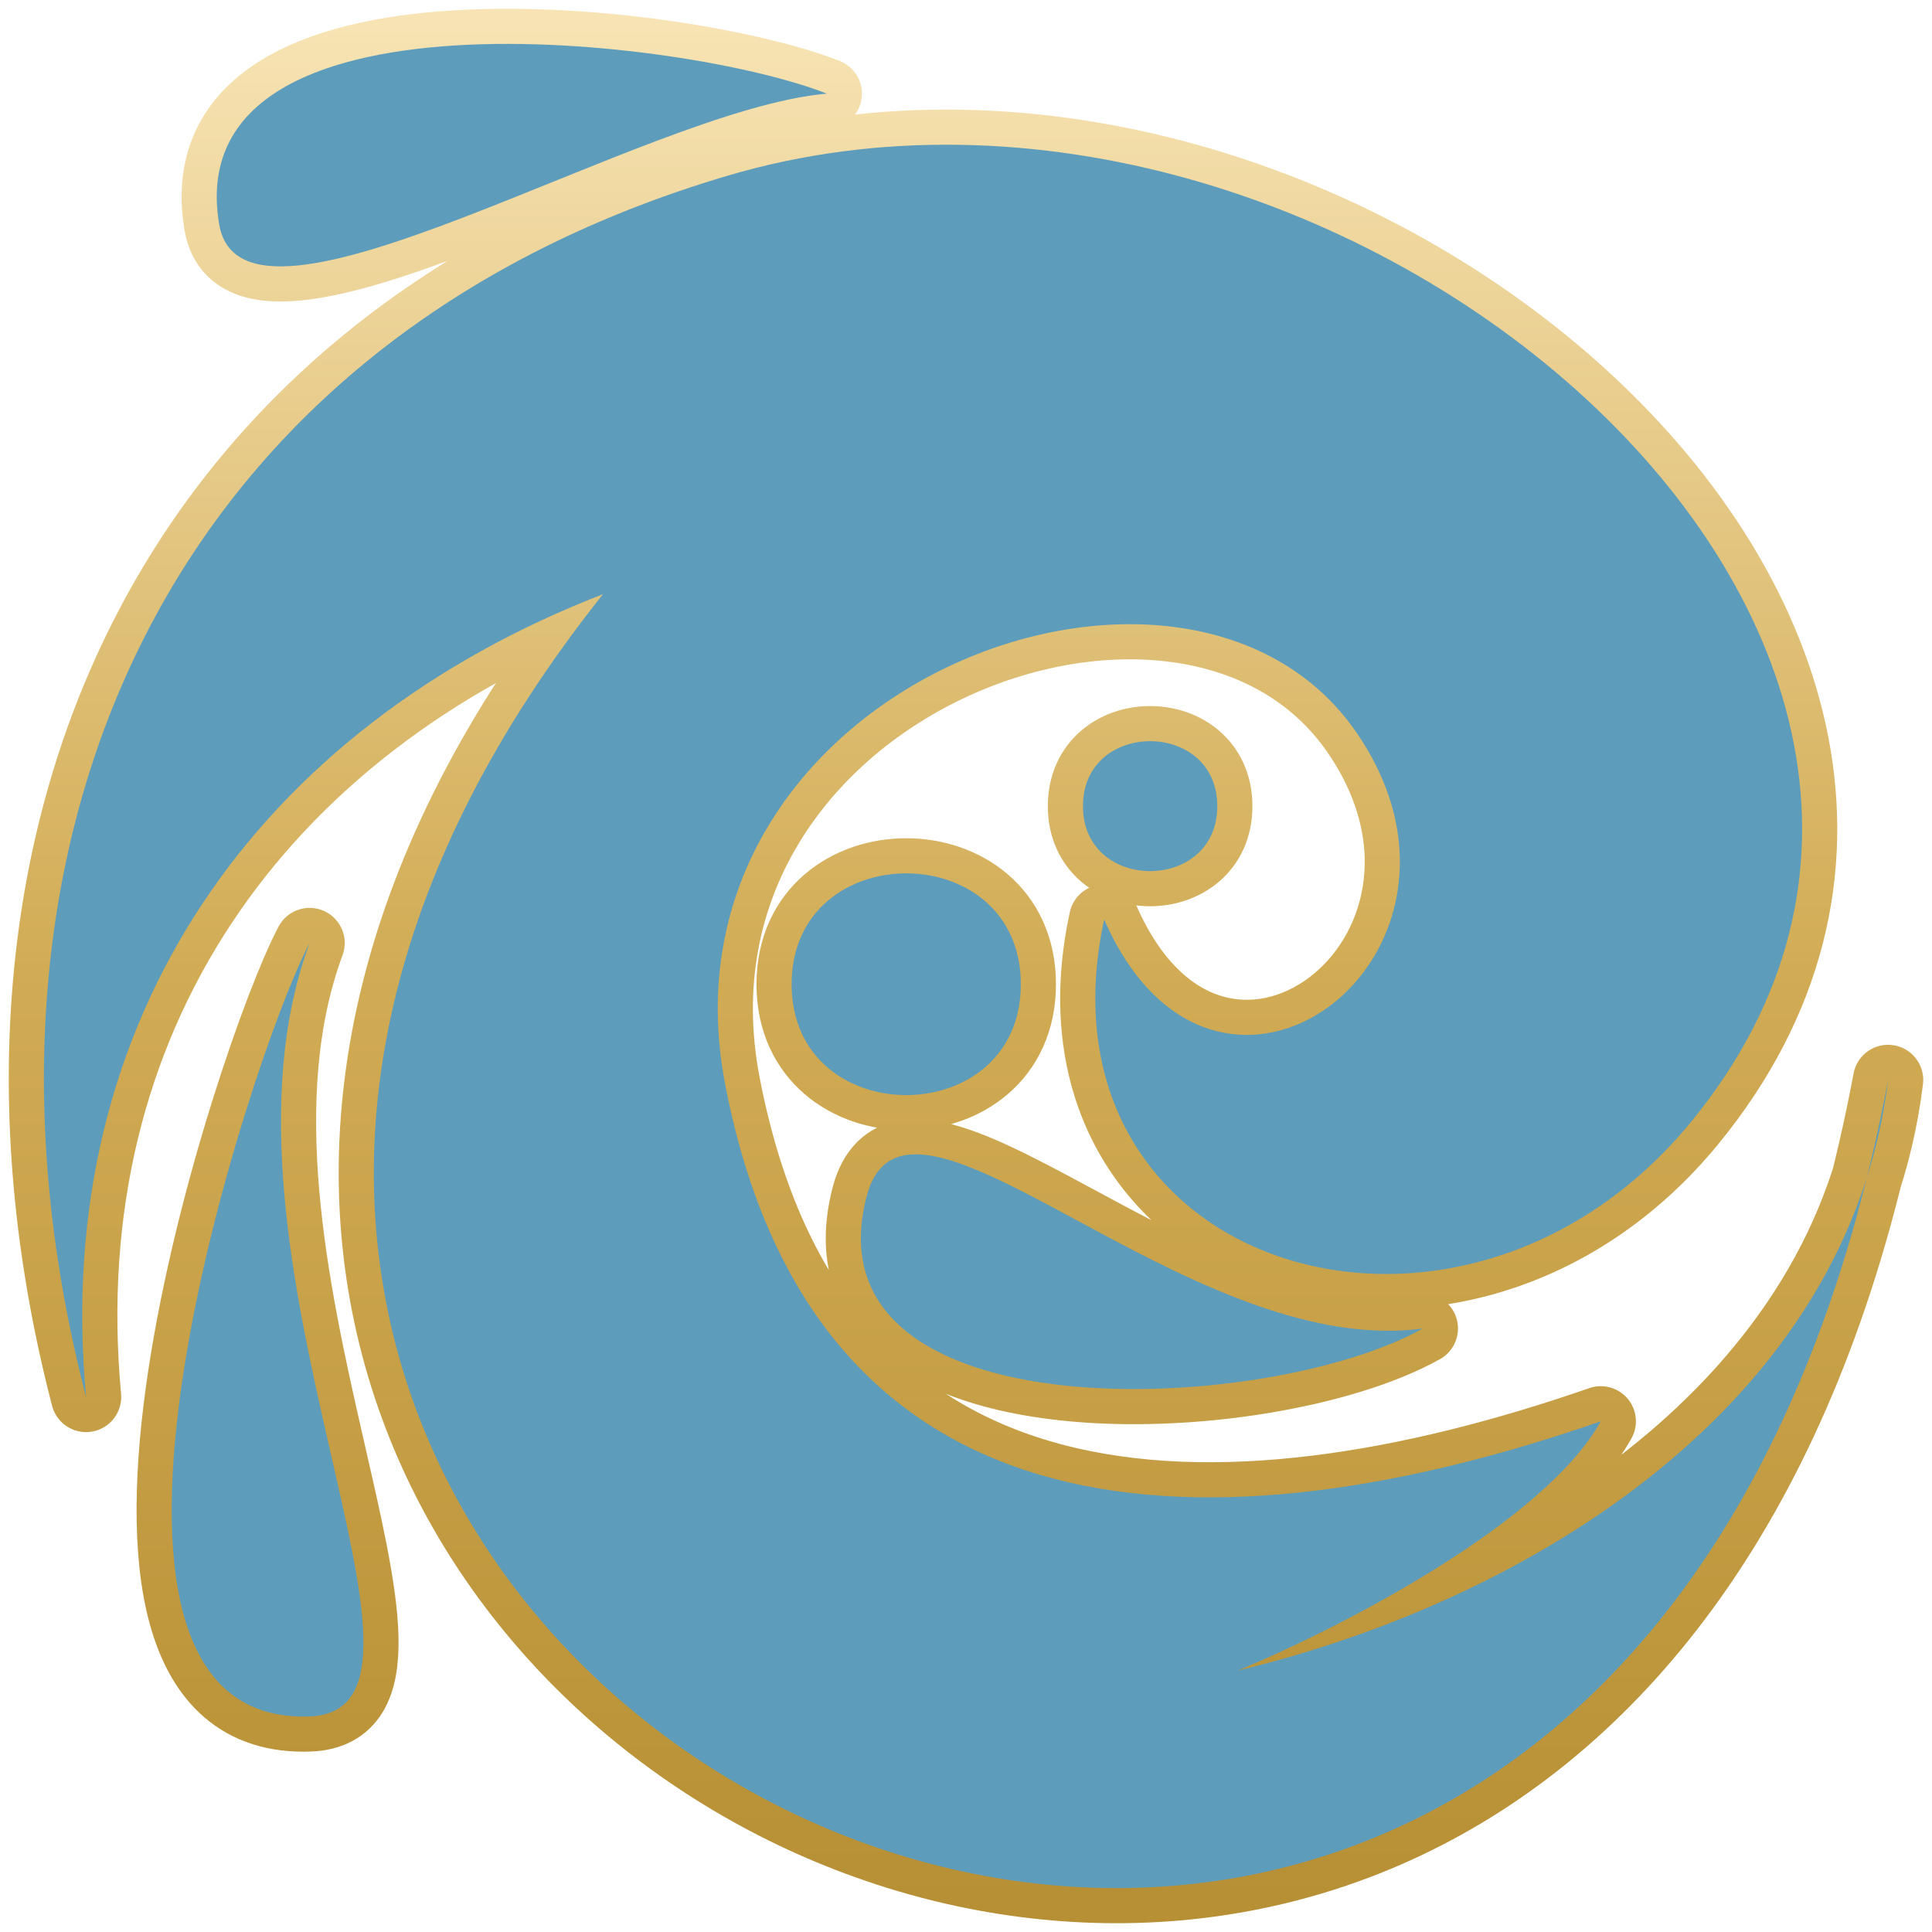
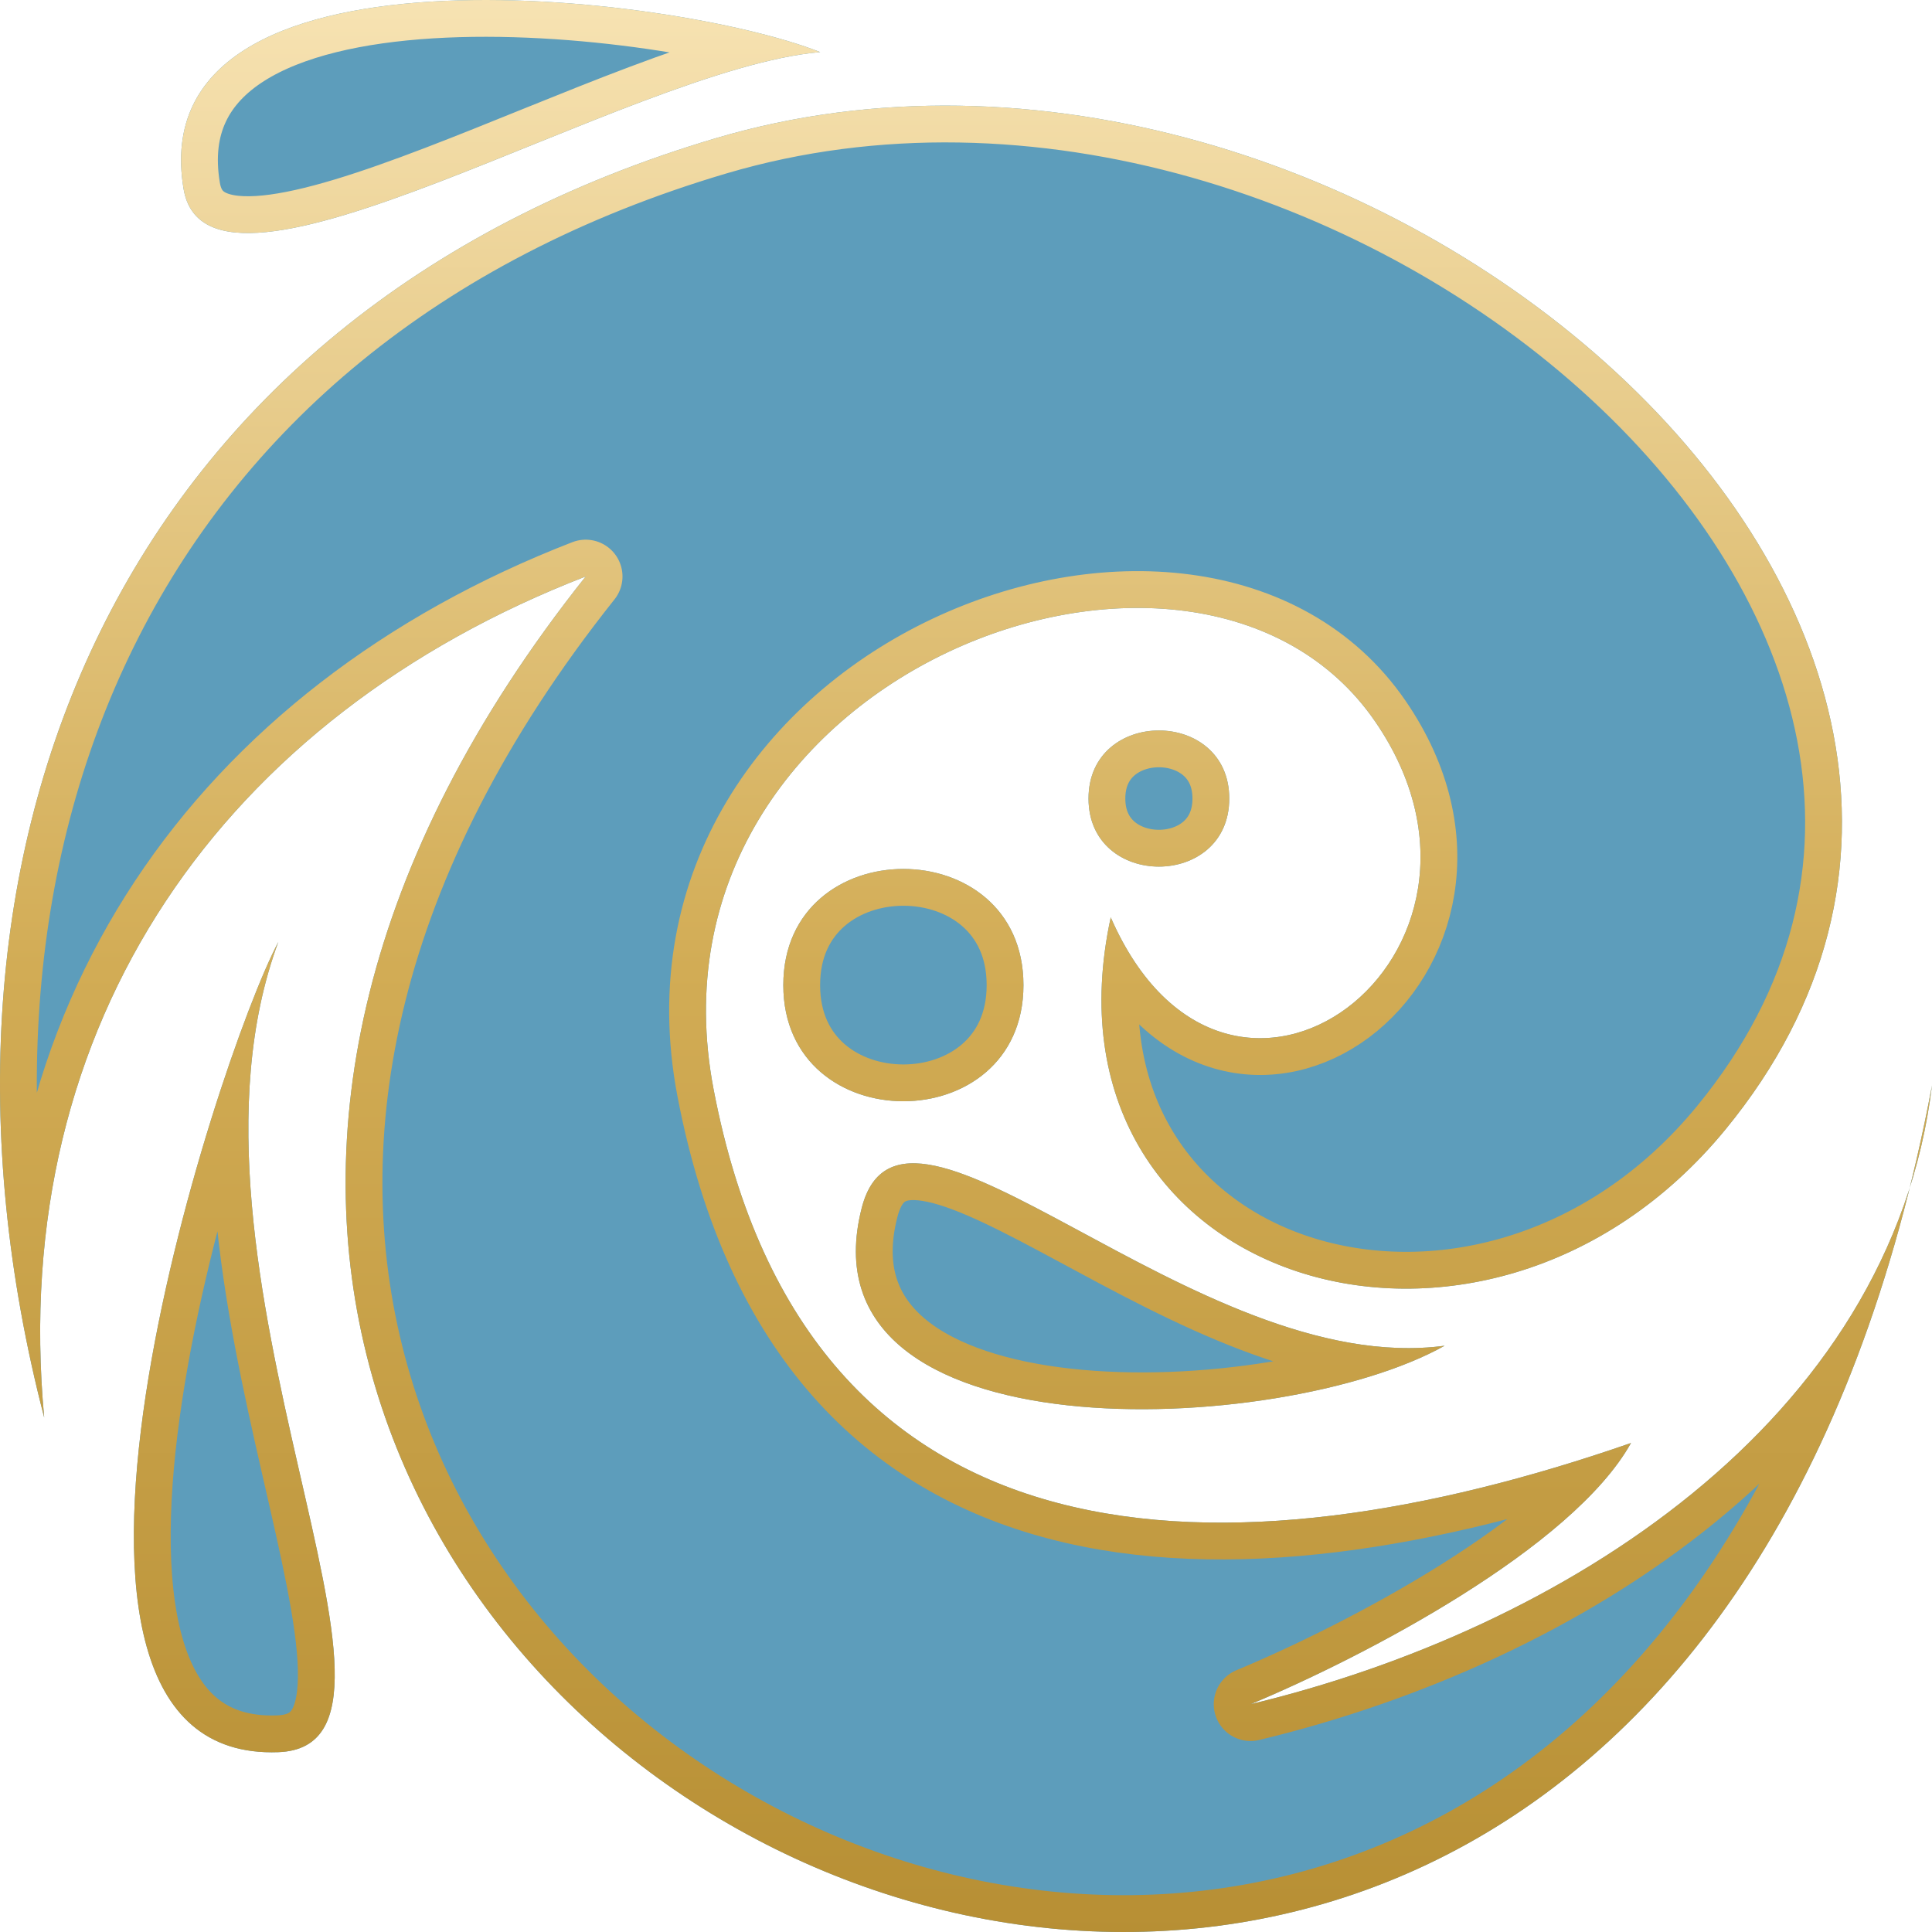
- <svg xmlns="http://www.w3.org/2000/svg" viewBox="-2 -2 88 88">
+ <svg xmlns="http://www.w3.org/2000/svg" viewBox="0 0 84 84">
  <defs>
    <linearGradient id="gold" x1="0" y1="0" x2="0" y2="1">
      <stop offset="0" stop-color="#f7e3b3" />
      <stop offset="0.5" stop-color="#d2ac55" />
      <stop offset="1" stop-color="#b78f34" />
    </linearGradient>
  </defs>
-   <g fill="#5d9dbb" stroke="url(#gold)" stroke-width="3.2" stroke-linejoin="round" paint-order="stroke">
+   <clipPath id="shape">
+     <path d="M35.66 2.265C27.266 2.992 9.055 14.629 7.981 8.208C6.097 -3.048 29.302 -0.255 35.66 2.265ZM48.293 39.885C53.409 51.582 66.759 41.515 59.789 31.37C52.033 20.078 27.567 29.303 31.027 47.368C35.128 68.791 53.543 68.773 70.913 62.739C68.358 67.311 59.316 72.036 54.372 74.096C67.862 70.856 82.214 61.88 84 47.189C70.913 116.995 -14.17 74.87 25.465 25.064C9.746 31.149 0.327 44.463 1.921 61.63C-4.496 36.905 5.144 13.696 31.134 6.005C58.843 -2.194 93.155 27.004 75.021 49.107C64.515 61.912 44.828 55.858 48.293 39.885ZM47.327 34.719C47.327 30.773 53.446 30.773 53.446 34.719C53.446 38.665 47.327 38.665 47.327 34.719ZM34.057 42.831C34.057 36.097 44.498 36.097 44.498 42.831C44.498 49.564 34.057 49.564 34.057 42.831ZM12.102 40.953C6.853 55.103 19.655 75.901 12.102 76.181C-0.554 76.651 9.375 46.107 12.102 40.953ZM62.809 58.511C55.646 62.521 34.674 63.401 37.466 52.521C39.273 45.477 51.952 59.962 62.809 58.511Z" />
+   </clipPath>
+   <g fill="#5d9dbb">
+     <path d="M35.66 2.265C27.266 2.992 9.055 14.629 7.981 8.208C6.097 -3.048 29.302 -0.255 35.66 2.265ZM48.293 39.885C53.409 51.582 66.759 41.515 59.789 31.37C52.033 20.078 27.567 29.303 31.027 47.368C35.128 68.791 53.543 68.773 70.913 62.739C68.358 67.311 59.316 72.036 54.372 74.096C67.862 70.856 82.214 61.88 84 47.189C70.913 116.995 -14.17 74.87 25.465 25.064C9.746 31.149 0.327 44.463 1.921 61.63C-4.496 36.905 5.144 13.696 31.134 6.005C58.843 -2.194 93.155 27.004 75.021 49.107C64.515 61.912 44.828 55.858 48.293 39.885ZM47.327 34.719C47.327 30.773 53.446 30.773 53.446 34.719C53.446 38.665 47.327 38.665 47.327 34.719ZM34.057 42.831C34.057 36.097 44.498 36.097 44.498 42.831C44.498 49.564 34.057 49.564 34.057 42.831ZM12.102 40.953C6.853 55.103 19.655 75.901 12.102 76.181C-0.554 76.651 9.375 46.107 12.102 40.953ZM62.809 58.511C55.646 62.521 34.674 63.401 37.466 52.521C39.273 45.477 51.952 59.962 62.809 58.511Z" />
+   </g>
+   <g clip-path="url(#shape)" fill="none" stroke="url(#gold)" stroke-width="3.2" stroke-linejoin="round">
    <path d="M35.66 2.265C27.266 2.992 9.055 14.629 7.981 8.208C6.097 -3.048 29.302 -0.255 35.66 2.265ZM48.293 39.885C53.409 51.582 66.759 41.515 59.789 31.37C52.033 20.078 27.567 29.303 31.027 47.368C35.128 68.791 53.543 68.773 70.913 62.739C68.358 67.311 59.316 72.036 54.372 74.096C67.862 70.856 82.214 61.88 84 47.189C70.913 116.995 -14.17 74.87 25.465 25.064C9.746 31.149 0.327 44.463 1.921 61.63C-4.496 36.905 5.144 13.696 31.134 6.005C58.843 -2.194 93.155 27.004 75.021 49.107C64.515 61.912 44.828 55.858 48.293 39.885ZM47.327 34.719C47.327 30.773 53.446 30.773 53.446 34.719C53.446 38.665 47.327 38.665 47.327 34.719ZM34.057 42.831C34.057 36.097 44.498 36.097 44.498 42.831C44.498 49.564 34.057 49.564 34.057 42.831ZM12.102 40.953C6.853 55.103 19.655 75.901 12.102 76.181C-0.554 76.651 9.375 46.107 12.102 40.953ZM62.809 58.511C55.646 62.521 34.674 63.401 37.466 52.521C39.273 45.477 51.952 59.962 62.809 58.511Z" />
  </g>
</svg>
